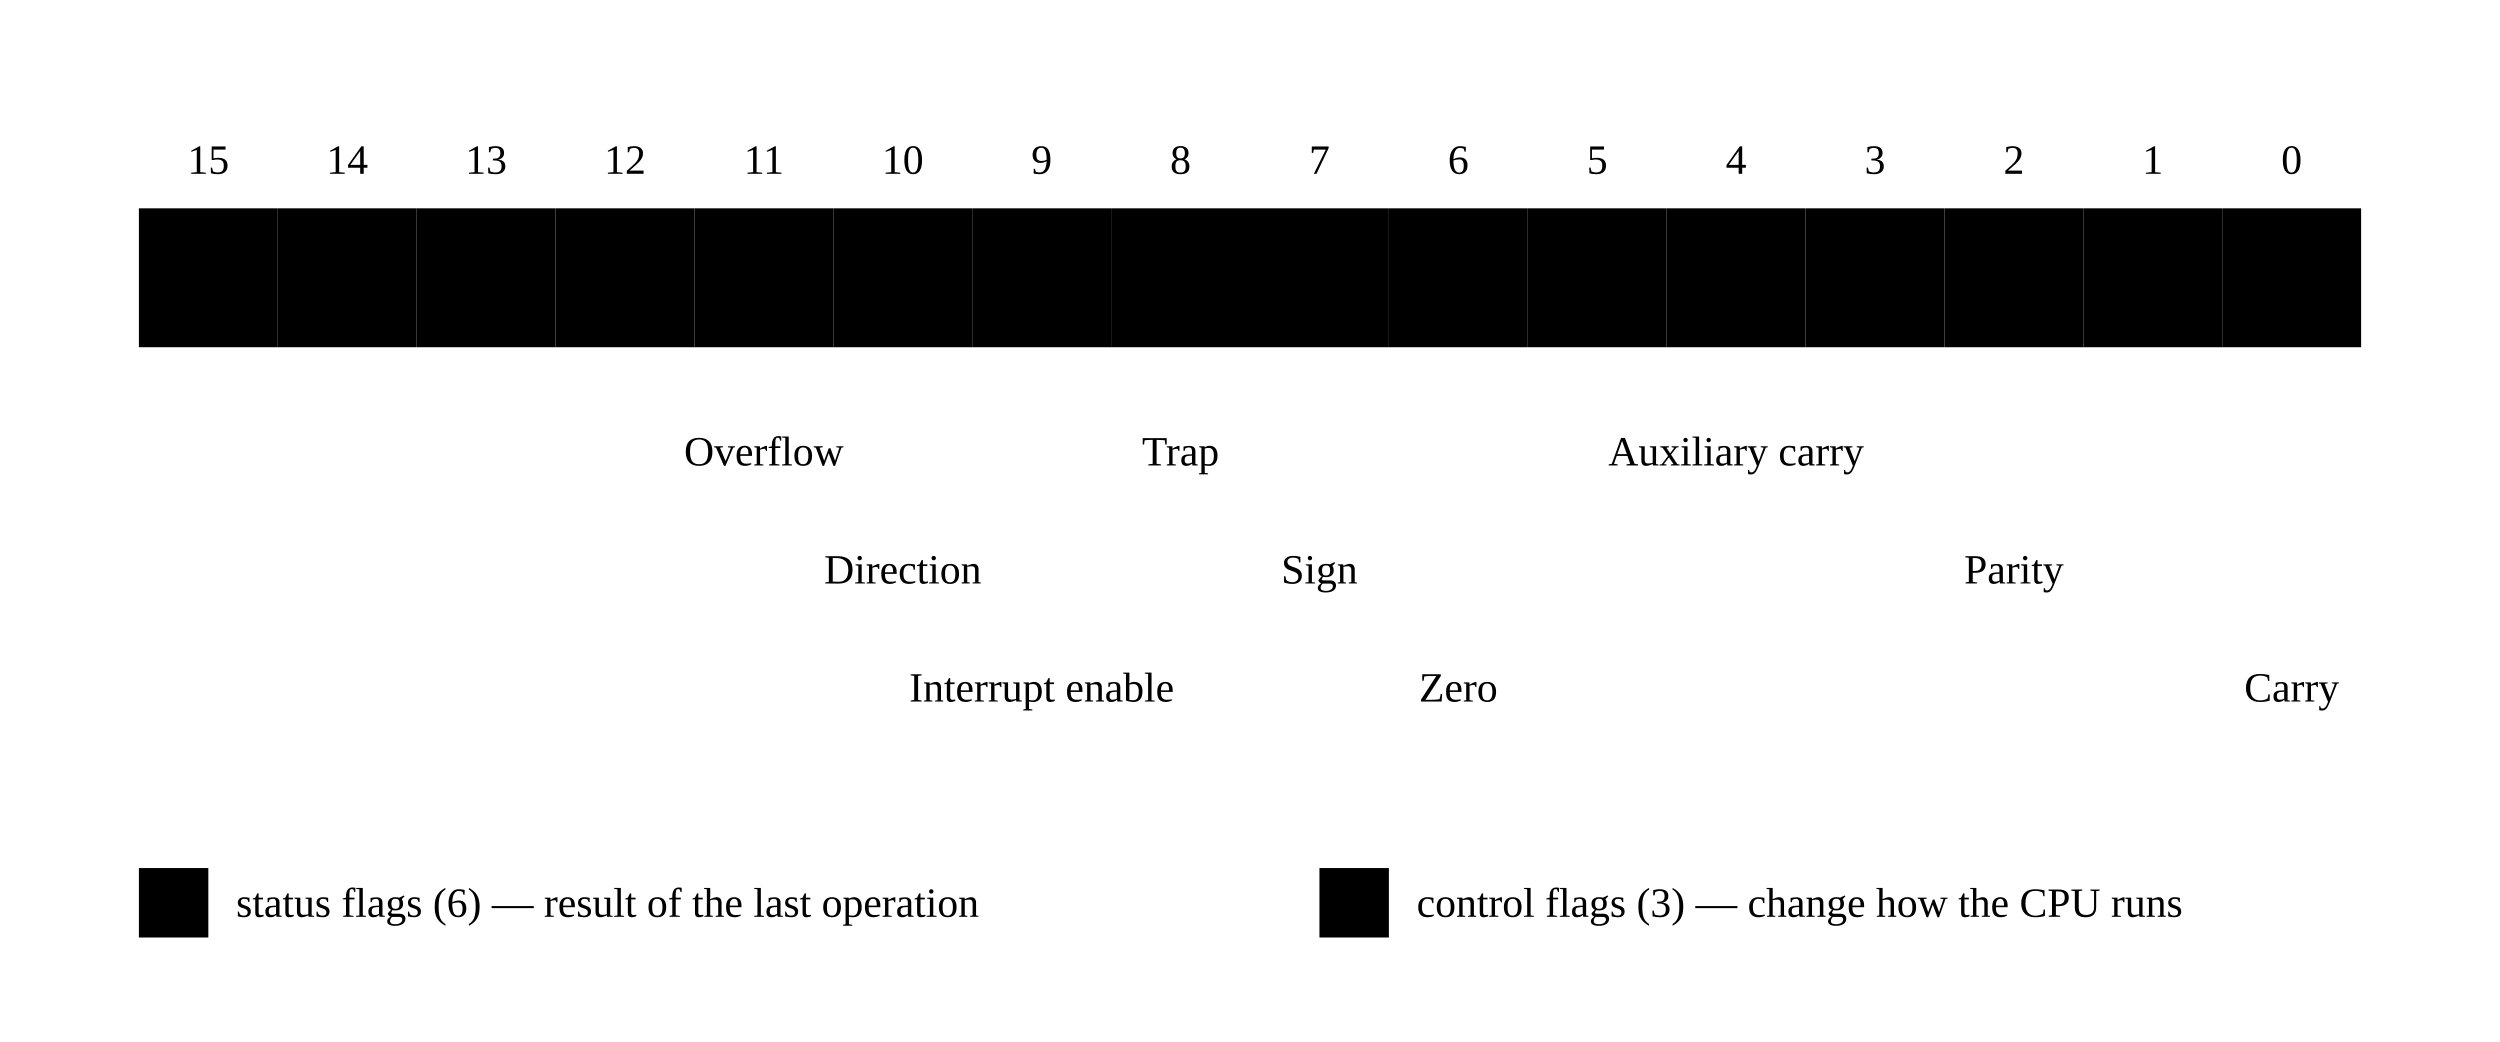
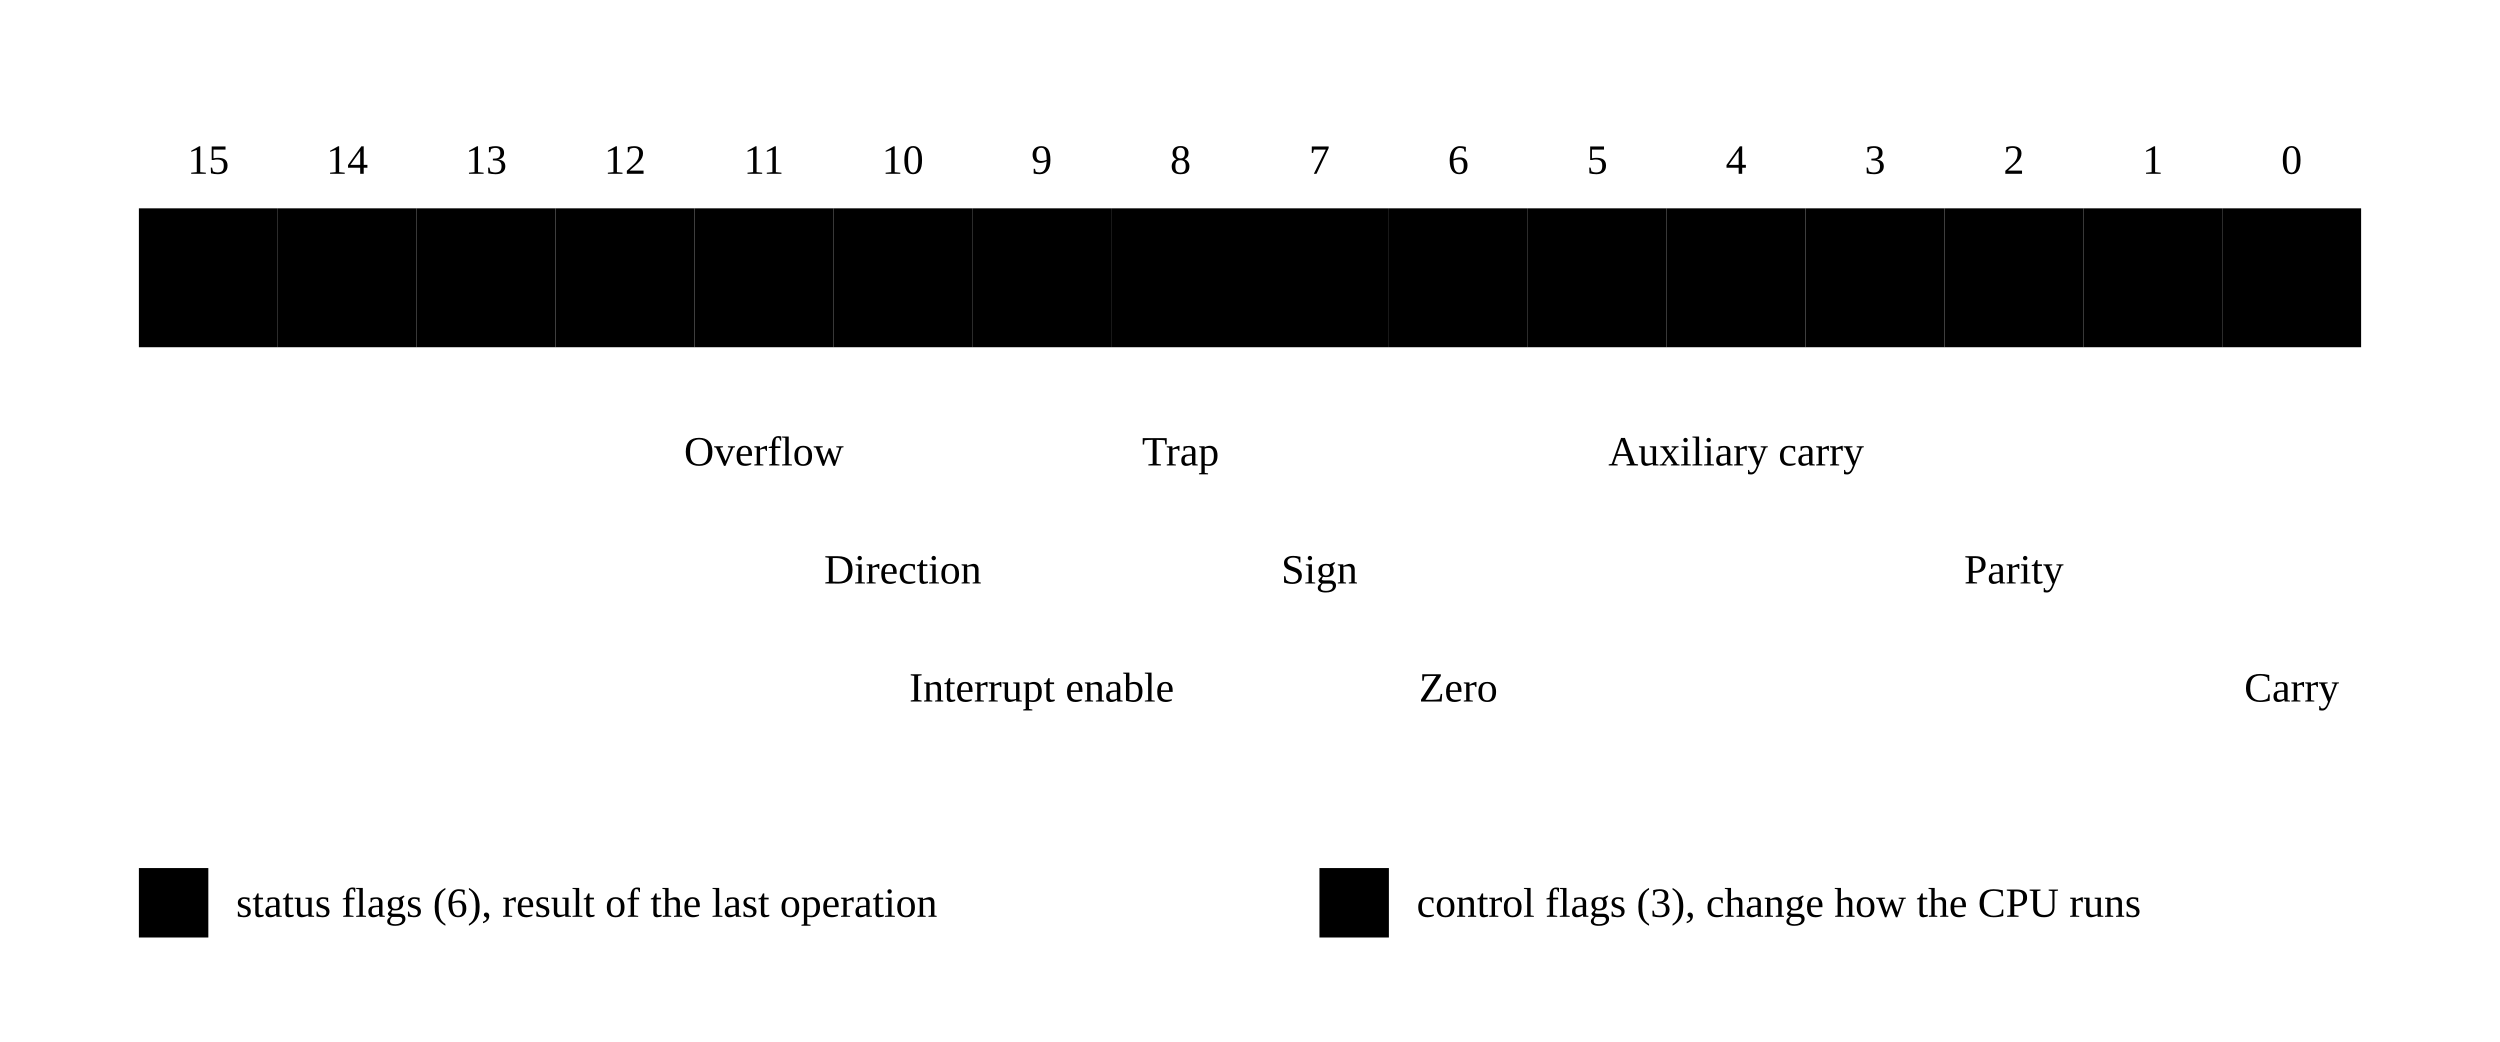
<svg xmlns="http://www.w3.org/2000/svg" viewBox="0 0 720 300" style="min-width:600px">
  <rect class="d-box" x="40" y="60" width="40" height="40" rx="0" />
  <rect class="d-box" x="80" y="60" width="40" height="40" rx="0" />
  <rect class="d-box" x="120" y="60" width="40" height="40" rx="0" />
  <rect class="d-box" x="160" y="60" width="40" height="40" rx="0" />
  <rect class="d-box-a" x="200" y="60" width="40" height="40" rx="0" />
  <rect class="d-box-k" x="240" y="60" width="40" height="40" rx="0" />
  <rect class="d-box-k" x="280" y="60" width="40" height="40" rx="0" />
  <rect class="d-box-k" x="320" y="60" width="40" height="40" rx="0" />
  <rect class="d-box-a" x="360" y="60" width="40" height="40" rx="0" />
  <rect class="d-box-a" x="400" y="60" width="40" height="40" rx="0" />
  <rect class="d-box" x="440" y="60" width="40" height="40" rx="0" />
  <rect class="d-box-a" x="480" y="60" width="40" height="40" rx="0" />
  <rect class="d-box" x="520" y="60" width="40" height="40" rx="0" />
  <rect class="d-box-a" x="560" y="60" width="40" height="40" rx="0" />
  <rect class="d-box" x="600" y="60" width="40" height="40" rx="0" />
  <rect class="d-box-a" x="640" y="60" width="40" height="40" rx="0" />
  <path class="d-line-mut" d="M220.0 100.0 L220.0 122.0" />
  <path class="d-line-mut" d="M260.0 100.0 L260.0 156.0" />
  <path class="d-line-mut" d="M300.0 100.0 L300.0 190.0" />
  <path class="d-line-mut" d="M340.0 100.0 L340.0 122.0" />
  <path class="d-line-mut" d="M380.0 100.0 L380.0 156.0" />
  <path class="d-line-mut" d="M420.0 100.0 L420.0 190.0" />
  <path class="d-line-mut" d="M500.0 100.0 L500.0 122.0" />
  <path class="d-line-mut" d="M580.0 100.0 L580.0 156.0" />
  <path class="d-line-mut" d="M660.0 100.0 L660.0 190.0" />
  <rect class="d-box-a" x="40" y="250" width="20" height="20" rx="0" />
  <rect class="d-box-k" x="380" y="250" width="20" height="20" rx="0" />
-   <text class="d-mono" x="60" y="80.0" text-anchor="middle" dominant-baseline="central">–</text>
+   <text class="d-mono" x="60" y="80.0" text-anchor="middle" dominant-baseline="central">-</text>
  <text class="d-small" x="60" y="46.0" text-anchor="middle" dominant-baseline="central">15</text>
-   <text class="d-mono" x="100" y="80.0" text-anchor="middle" dominant-baseline="central">–</text>
+   <text class="d-mono" x="100" y="80.0" text-anchor="middle" dominant-baseline="central">-</text>
  <text class="d-small" x="100" y="46.0" text-anchor="middle" dominant-baseline="central">14</text>
-   <text class="d-mono" x="140" y="80.0" text-anchor="middle" dominant-baseline="central">–</text>
+   <text class="d-mono" x="140" y="80.0" text-anchor="middle" dominant-baseline="central">-</text>
  <text class="d-small" x="140" y="46.0" text-anchor="middle" dominant-baseline="central">13</text>
-   <text class="d-mono" x="180" y="80.0" text-anchor="middle" dominant-baseline="central">–</text>
+   <text class="d-mono" x="180" y="80.0" text-anchor="middle" dominant-baseline="central">-</text>
  <text class="d-small" x="180" y="46.0" text-anchor="middle" dominant-baseline="central">12</text>
  <text class="d-mono d-on-accent" x="220" y="80.0" text-anchor="middle" dominant-baseline="central">OF</text>
  <text class="d-small" x="220" y="46.0" text-anchor="middle" dominant-baseline="central">11</text>
  <text class="d-mono d-on-accent" x="260" y="80.0" text-anchor="middle" dominant-baseline="central">DF</text>
  <text class="d-small" x="260" y="46.0" text-anchor="middle" dominant-baseline="central">10</text>
  <text class="d-mono d-on-accent" x="300" y="80.0" text-anchor="middle" dominant-baseline="central">IF</text>
  <text class="d-small" x="300" y="46.0" text-anchor="middle" dominant-baseline="central">9</text>
  <text class="d-mono d-on-accent" x="340" y="80.0" text-anchor="middle" dominant-baseline="central">TF</text>
  <text class="d-small" x="340" y="46.0" text-anchor="middle" dominant-baseline="central">8</text>
  <text class="d-mono d-on-accent" x="380" y="80.0" text-anchor="middle" dominant-baseline="central">SF</text>
  <text class="d-small" x="380" y="46.0" text-anchor="middle" dominant-baseline="central">7</text>
  <text class="d-mono d-on-accent" x="420" y="80.0" text-anchor="middle" dominant-baseline="central">ZF</text>
  <text class="d-small" x="420" y="46.0" text-anchor="middle" dominant-baseline="central">6</text>
-   <text class="d-mono" x="460" y="80.0" text-anchor="middle" dominant-baseline="central">–</text>
+   <text class="d-mono" x="460" y="80.0" text-anchor="middle" dominant-baseline="central">-</text>
  <text class="d-small" x="460" y="46.0" text-anchor="middle" dominant-baseline="central">5</text>
  <text class="d-mono d-on-accent" x="500" y="80.0" text-anchor="middle" dominant-baseline="central">AF</text>
  <text class="d-small" x="500" y="46.0" text-anchor="middle" dominant-baseline="central">4</text>
-   <text class="d-mono" x="540" y="80.0" text-anchor="middle" dominant-baseline="central">–</text>
+   <text class="d-mono" x="540" y="80.0" text-anchor="middle" dominant-baseline="central">-</text>
  <text class="d-small" x="540" y="46.0" text-anchor="middle" dominant-baseline="central">3</text>
  <text class="d-mono d-on-accent" x="580" y="80.0" text-anchor="middle" dominant-baseline="central">PF</text>
  <text class="d-small" x="580" y="46.0" text-anchor="middle" dominant-baseline="central">2</text>
-   <text class="d-mono" x="620" y="80.0" text-anchor="middle" dominant-baseline="central">–</text>
+   <text class="d-mono" x="620" y="80.0" text-anchor="middle" dominant-baseline="central">-</text>
  <text class="d-small" x="620" y="46.0" text-anchor="middle" dominant-baseline="central">1</text>
  <text class="d-mono d-on-accent" x="660" y="80.0" text-anchor="middle" dominant-baseline="central">CF</text>
  <text class="d-small" x="660" y="46.0" text-anchor="middle" dominant-baseline="central">0</text>
  <text class="d-label d-red" x="220" y="130.0" text-anchor="middle" dominant-baseline="central">Overflow</text>
  <text class="d-label" x="260" y="164.0" text-anchor="middle" dominant-baseline="central">Direction</text>
  <text class="d-label" x="300" y="198.0" text-anchor="middle" dominant-baseline="central">Interrupt enable</text>
  <text class="d-label" x="340" y="130.0" text-anchor="middle" dominant-baseline="central">Trap</text>
  <text class="d-label d-red" x="380" y="164.0" text-anchor="middle" dominant-baseline="central">Sign</text>
  <text class="d-label d-red" x="420" y="198.0" text-anchor="middle" dominant-baseline="central">Zero</text>
  <text class="d-label d-red" x="500" y="130.0" text-anchor="middle" dominant-baseline="central">Auxiliary carry</text>
  <text class="d-label d-red" x="580" y="164.0" text-anchor="middle" dominant-baseline="central">Parity</text>
  <text class="d-label d-red" x="660" y="198.0" text-anchor="middle" dominant-baseline="central">Carry</text>
-   <text class="d-small" x="68" y="260.0" text-anchor="start" dominant-baseline="central">status flags (6) — result of the last operation</text>
-   <text class="d-small" x="408" y="260.0" text-anchor="start" dominant-baseline="central">control flags (3) — change how the CPU runs</text>
+   <text class="d-small" x="68" y="260.0" text-anchor="start" dominant-baseline="central">status flags (6), result of the last operation</text>
+   <text class="d-small" x="408" y="260.0" text-anchor="start" dominant-baseline="central">control flags (3), change how the CPU runs</text>
</svg>
